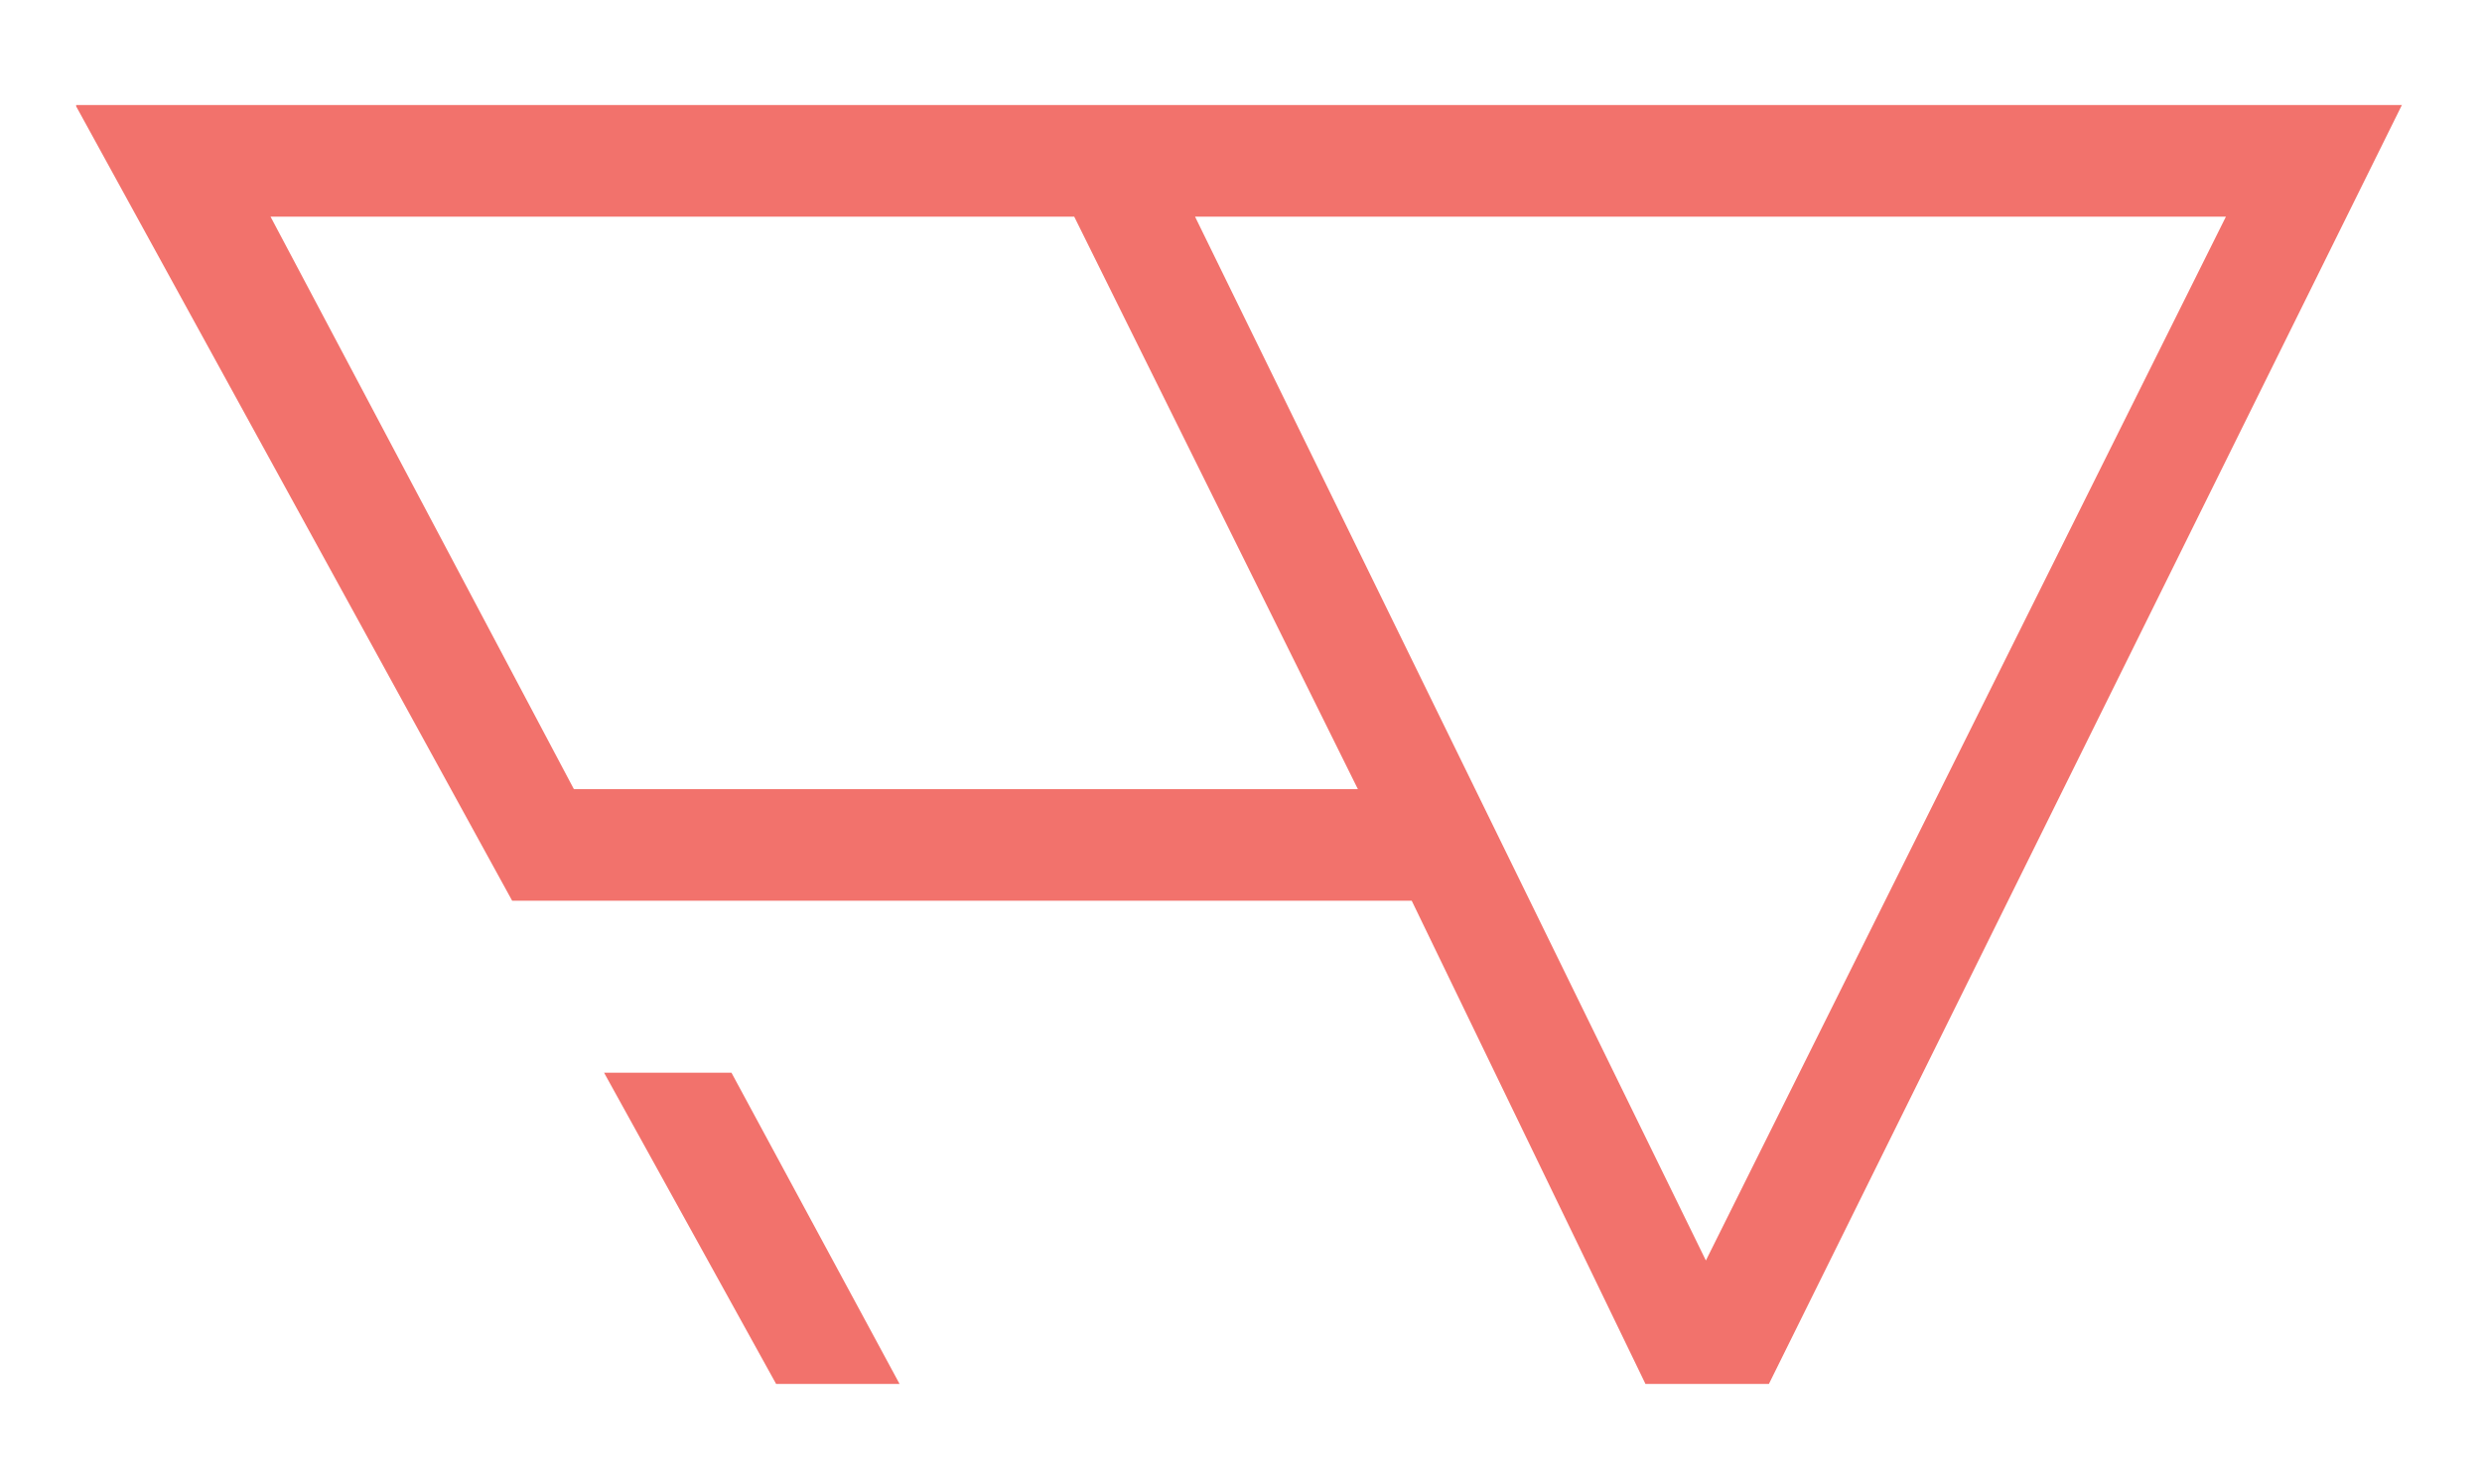
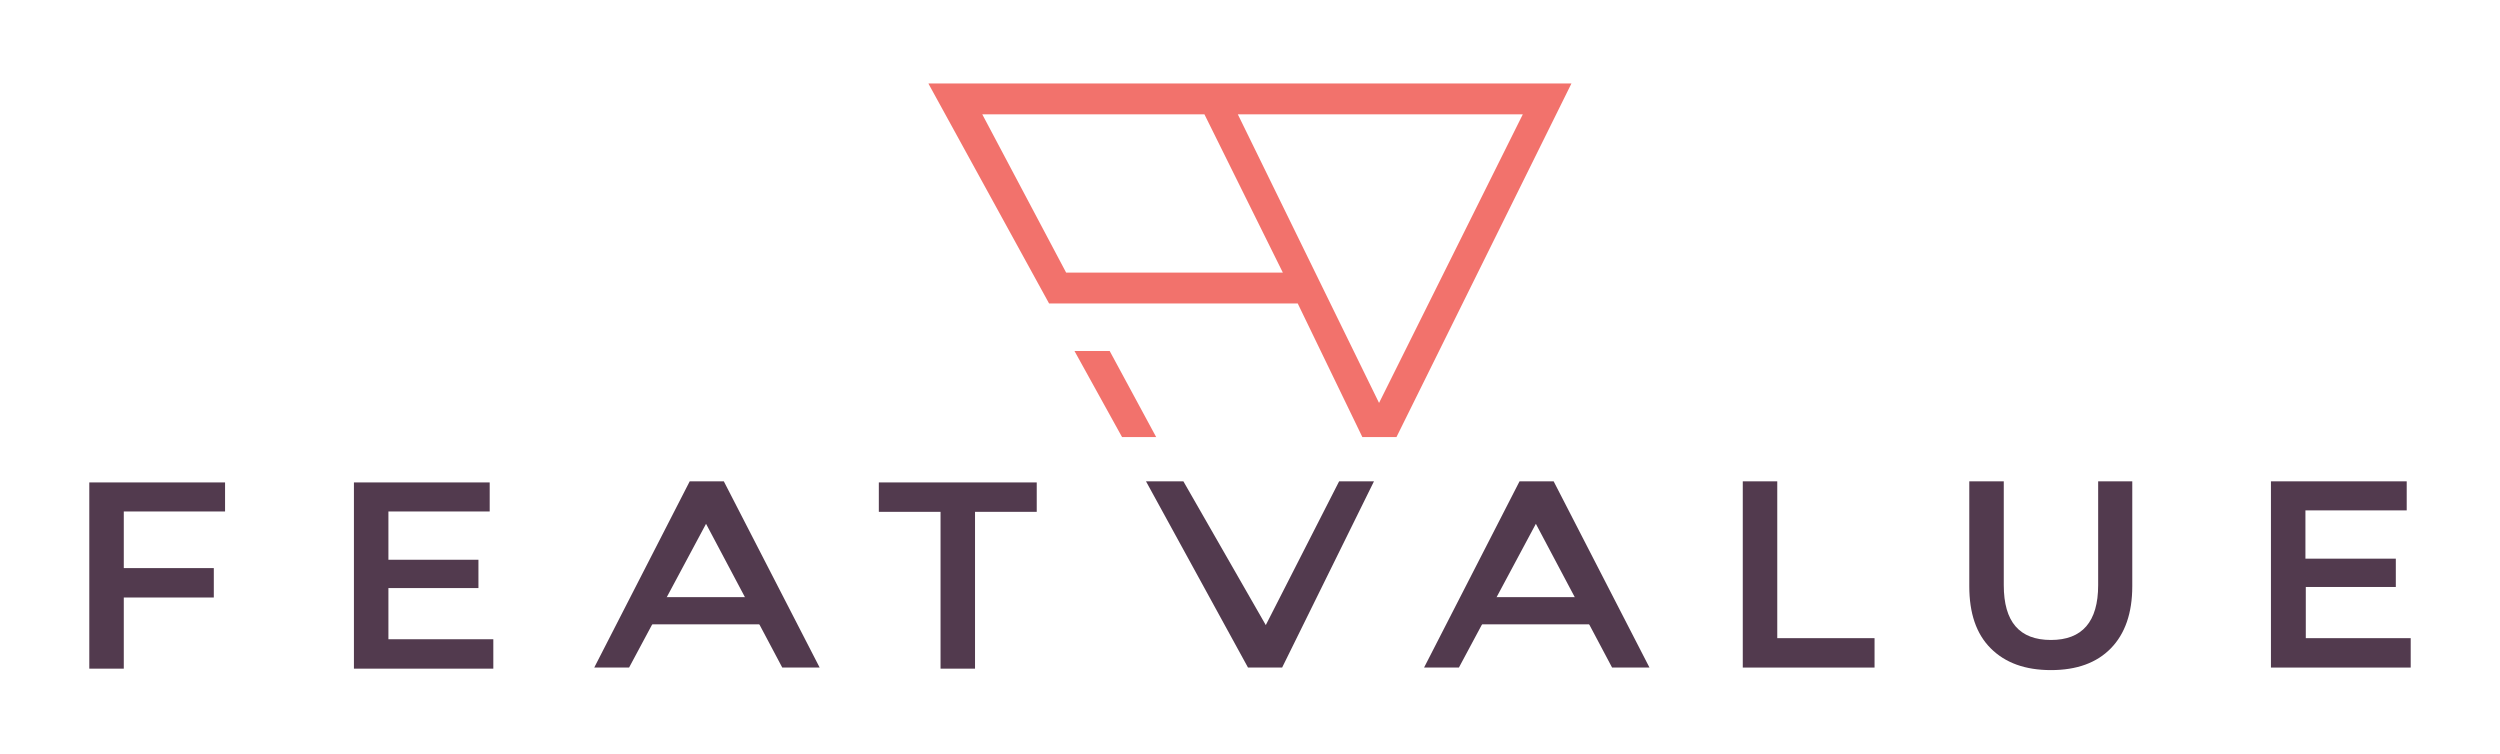
- <svg xmlns="http://www.w3.org/2000/svg" viewBox="250 15 189 113">
-   <path fill="#F2726C" d="M255.8,23.1L289,83.6h68.5l17.8,36.8h9.4l48.2-97.4H255.8z M293.7,75.1l-23.1-43.6h61.2l21.6,43.6H293.7z M379.9,111L341,31.5h78.5L379.9,111z" />
-   <polygon fill="#F2726C" points="296,96.7 309.1,120.4 318.5,120.4 305.7,96.7" />
+ <svg xmlns="http://www.w3.org/2000/svg" version="1.1" x="0px" y="0px" viewBox="0 0 688.7 207.7" style="enable-background:new 0 0 688.7 207.7;" xml:space="preserve">
+   <style type="text/css">
+ 	.st0{fill:#523A4E;}
+ 	.st1{fill:#F2726C;}
+ </style>
+   <g id="Ebene_2">
+ </g>
+   <g id="Layer_1">
+     <g>
+       <path class="st0" d="M34.1,140.9v15.6h24.8v8.1H34.1v19.6h-9.5v-51.3H62v8H34.1z" />
+       <path class="st0" d="M135.9,176.2v8H97.5v-51.3h37.4v8H107v13.3h24.8v7.8H107v14.1H135.9z" />
+       <path class="st0" d="M259.1,141h-17v-8.1h43.5v8.1h-17v43.2h-9.5V141z" />
+       <path class="st0" d="M378.5,132.6l-25.3,51.3h-9.4l-28.1-51.3H326l22.7,39.6l20.2-39.6H378.5z" />
+       <path class="st0" d="M163.7,183.9l26.3-51.3h9.4l26.4,51.3h-10.3l-21-39.6l-21.2,39.6H163.7z" />
+       <path class="st0" d="M392.3,183.9l26.3-51.3h9.4l26.4,51.3h-10.3l-21-39.6l-21.2,39.6H392.3z" />
+       <path class="st0" d="M480.1,132.6h9.5v43.2h26.8v8.1h-36.3V132.6z" />
+       <path class="st0" d="M548.4,178.6c-4-4-5.9-9.7-5.9-17.1v-28.9h9.5v28.6c0,10.1,4.3,15.1,13,15.1c8.6,0,13-5,13-15.1v-28.6h9.4    v28.9c0,7.4-2,13.1-5.9,17.1c-3.9,4-9.4,6-16.5,6S552.4,182.6,548.4,178.6z" />
+       <path class="st0" d="M664.1,175.9v8h-38.5v-51.3h37.4v8h-27.9v13.3H660v7.8h-24.8v14.1H664.1z" />
+       <polygon class="st1" points="296,96.7 309.1,120.4 318.5,120.4 305.7,96.7   " />
+       <path class="st1" d="M255.8,23.1L289,83.6h68.5l17.8,36.8h9.4l48.2-97.4H255.8z M293.7,75.1l-23.1-43.6h61.2l21.6,43.6H293.7z     M379.9,111L341,31.5h78.5L379.9,111z" />
+       <polygon class="st0" points="434.3,164.5 410.9,164.5 406.5,172 439.3,172   " />
+       <polygon class="st0" points="205.7,164.5 182.3,164.5 177.9,172 210.7,172   " />
+     </g>
+   </g>
</svg>
